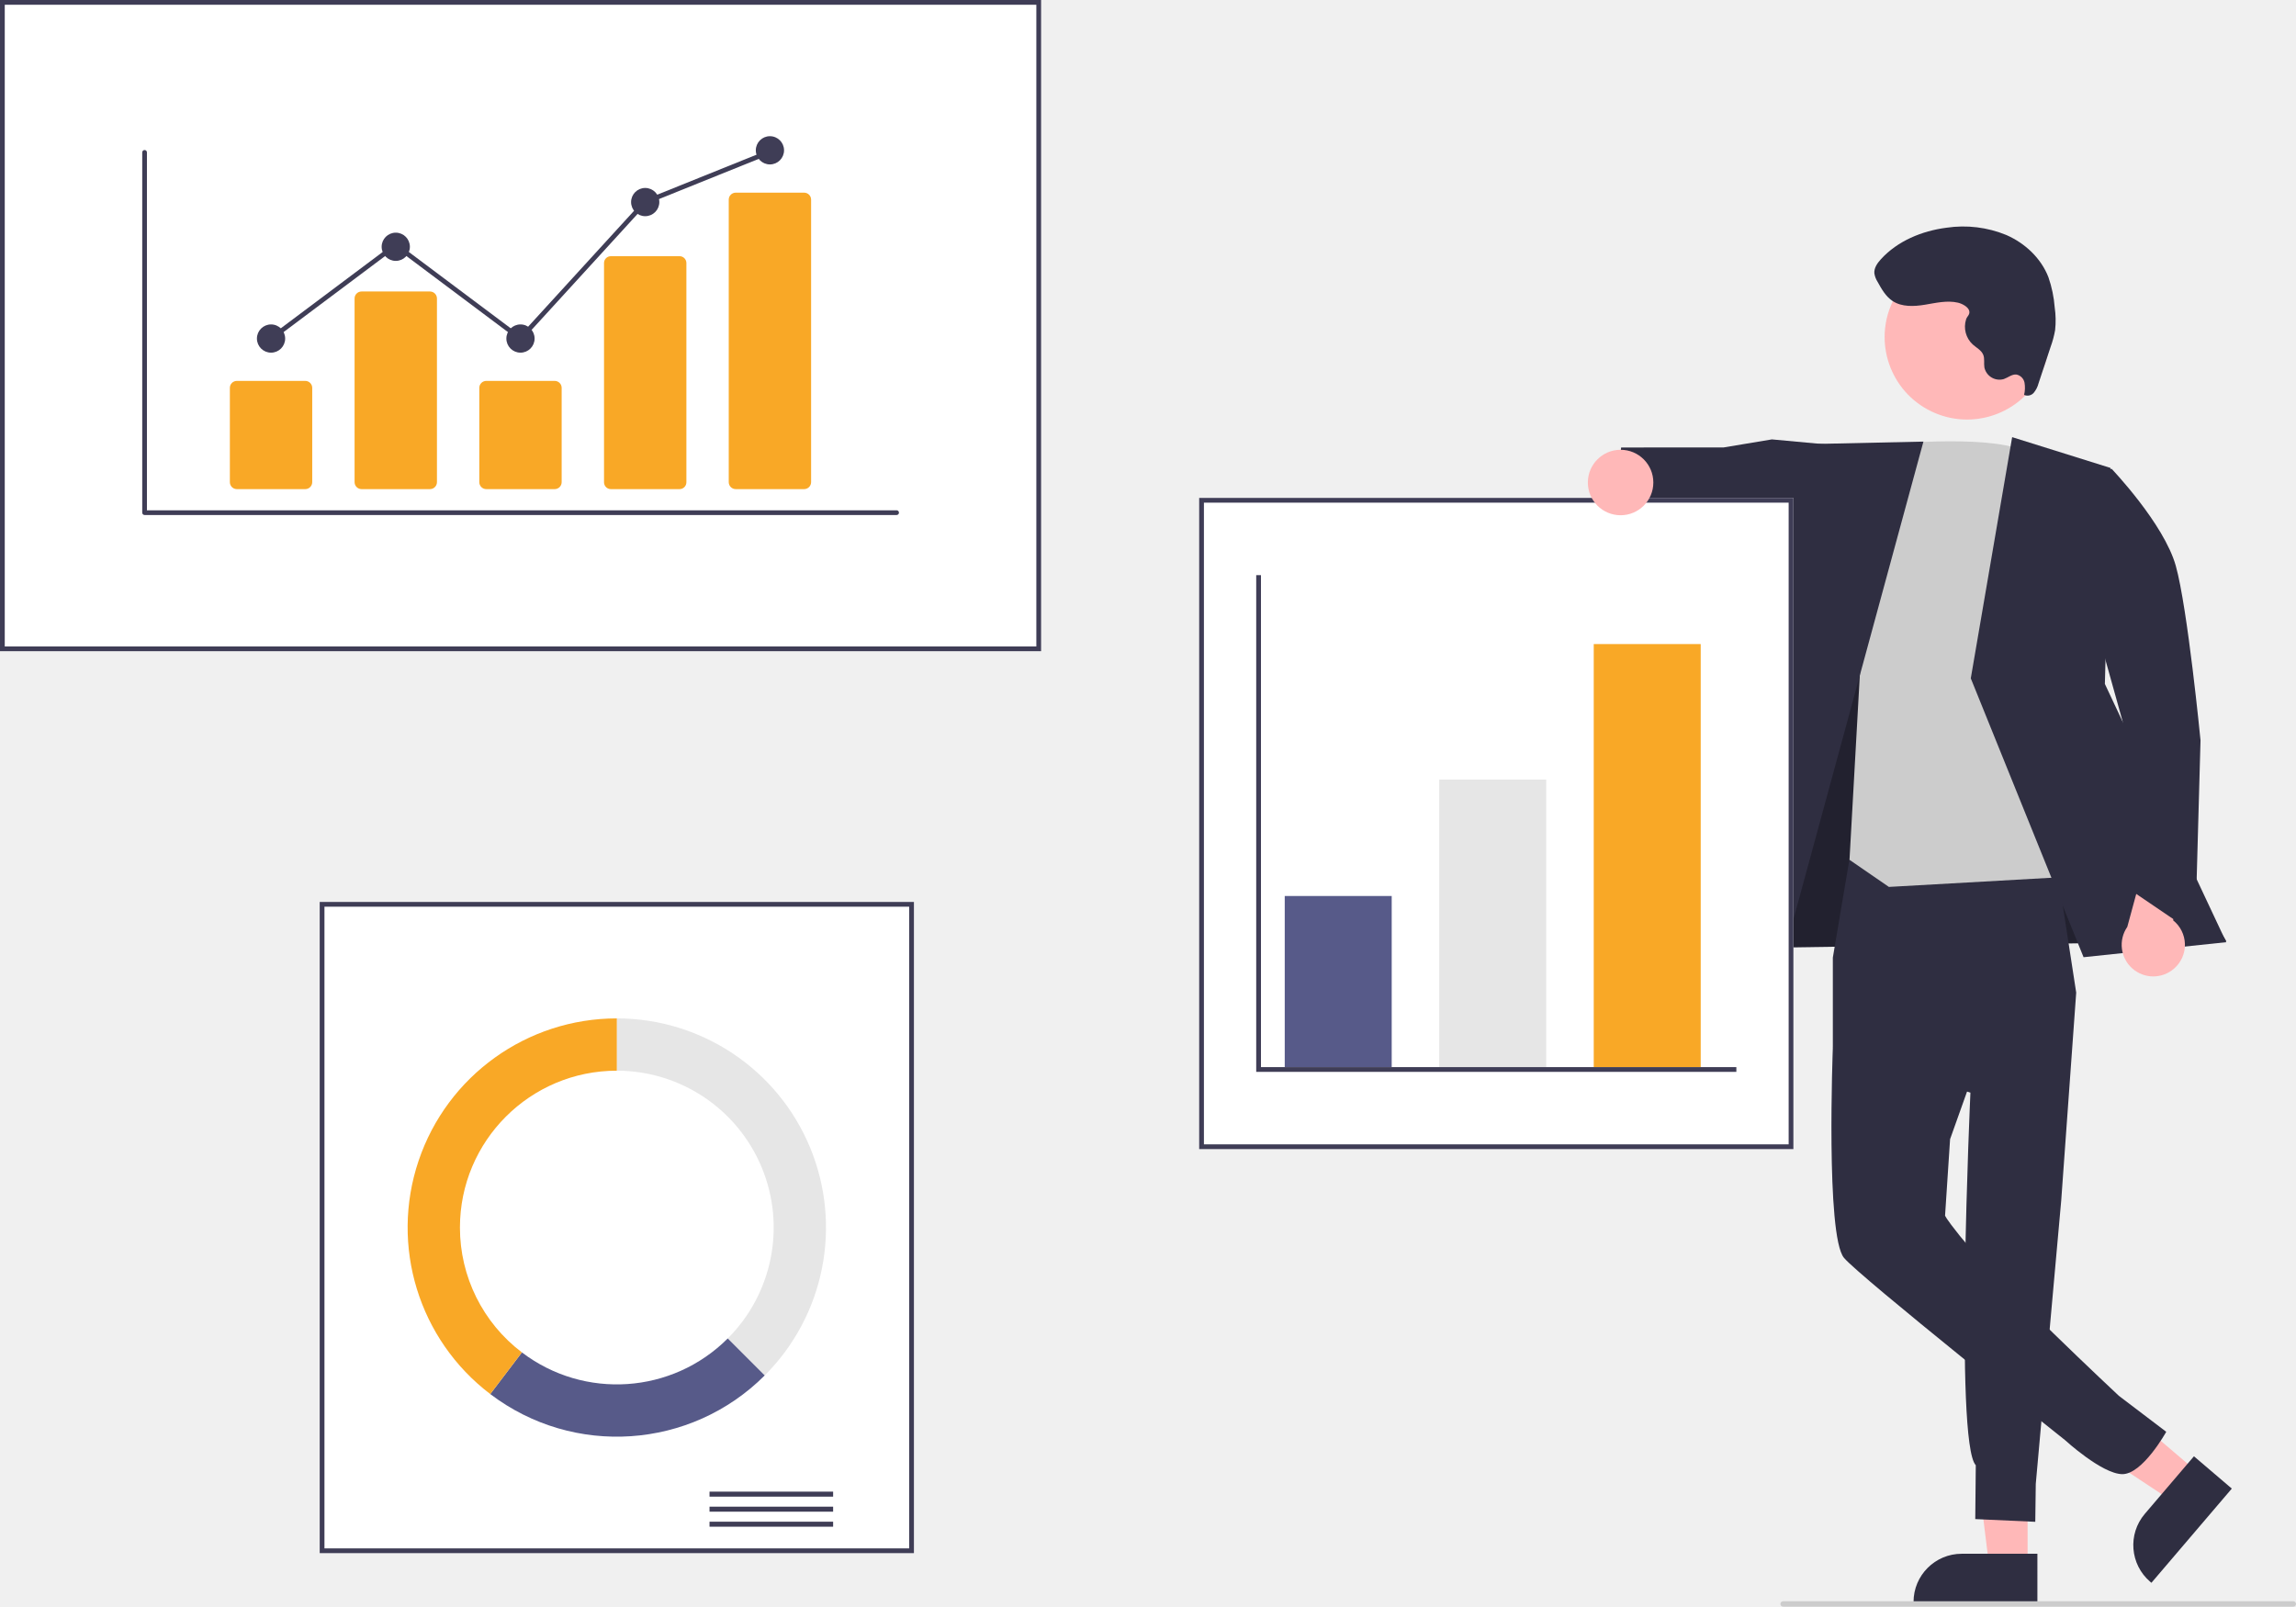
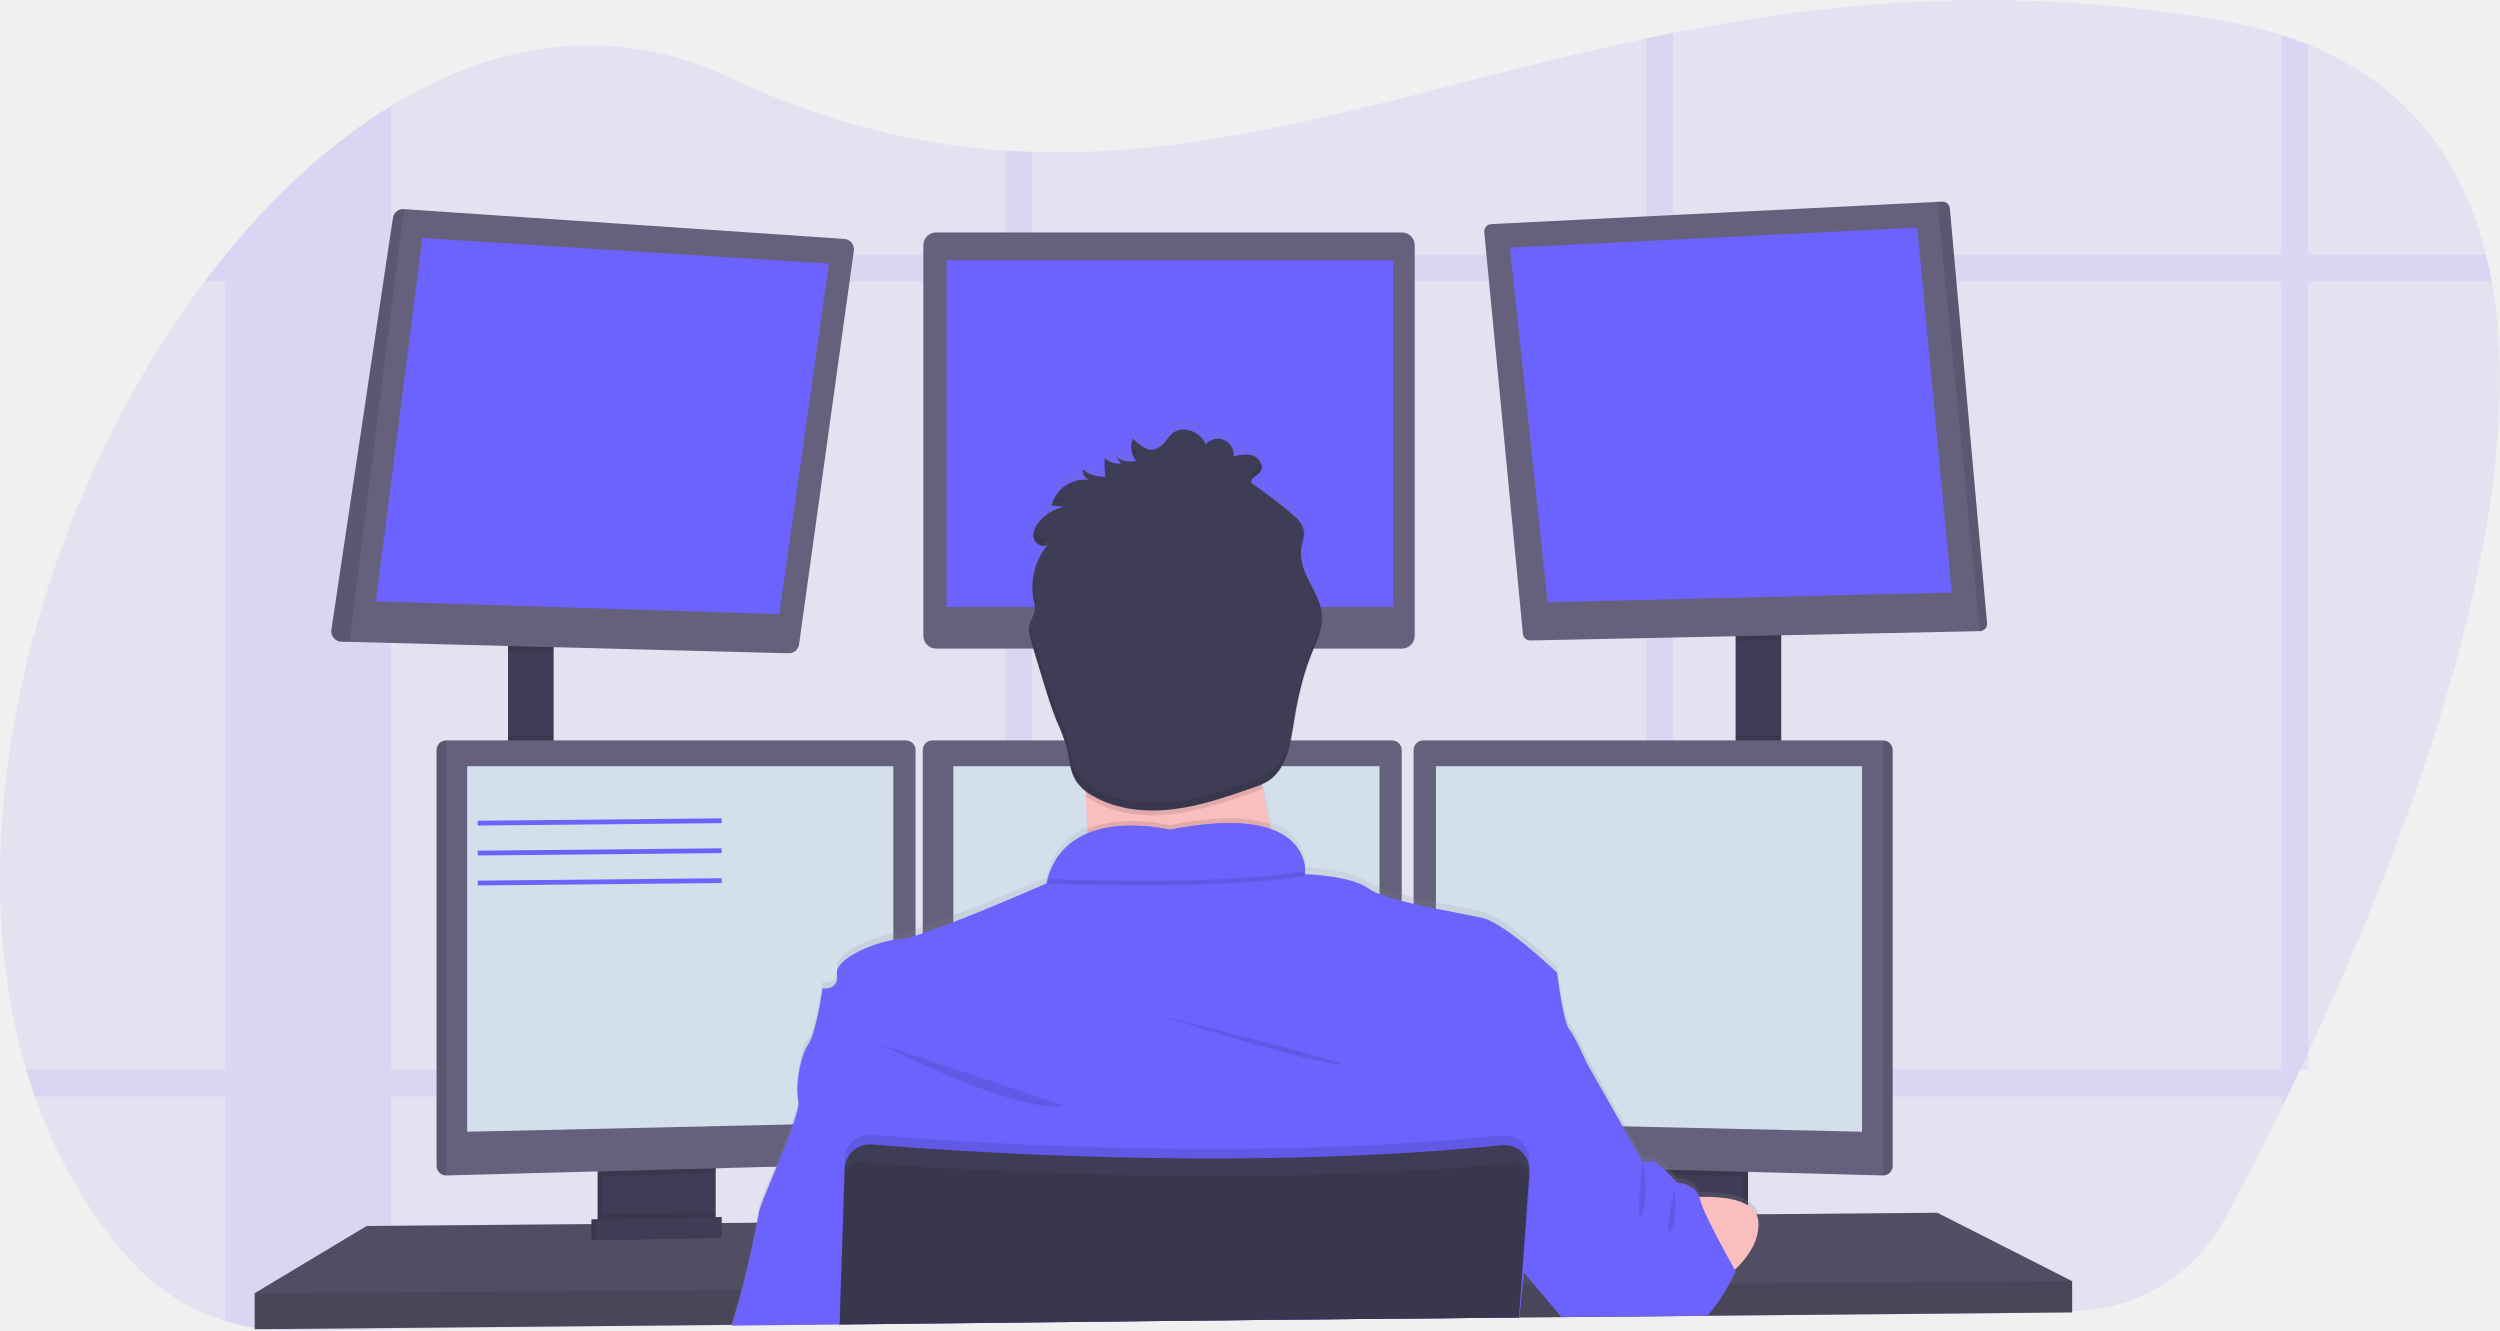
- <svg xmlns="http://www.w3.org/2000/svg" id="b2c7d13c-cf19-4853-8e1a-27f628056126" data-name="Layer 1" width="841.59" height="589" viewBox="0 0 841.59 589">
-   <polygon points="743.208 574.193 729.128 574.192 722.43 519.885 743.21 519.886 743.208 574.193" fill="#ffb8b8" />
-   <path d="M926.003,743.341l-45.399-.002V742.765A17.671,17.671,0,0,1,898.275,725.095h.001l27.728.001Z" transform="translate(-179.2049 -155.5)" fill="#2f2e41" />
-   <polygon points="805.349 539.578 796.21 550.289 750.55 520.133 764.039 504.326 805.349 539.578" fill="#ffb8b8" />
-   <path d="M997.267,701.206l-29.469,34.534-.437-.373a17.671,17.671,0,0,1-1.972-24.912l.001-.001,17.999-21.092Z" transform="translate(-179.2049 -155.5)" fill="#2f2e41" />
-   <polygon points="643.236 307.117 638.853 347.537 816.024 345.01 738.759 219.114 675.673 216.848 643.236 307.117" fill="#2f2e41" />
-   <polygon points="643.236 307.117 638.853 347.537 816.024 345.01 738.759 219.114 675.673 216.848 643.236 307.117" opacity="0.28" />
-   <path d="M857.28,469.556l-6.255,36.984v33.058L901.455,556.06s-5.904,128.404,1.967,136.583l-.193,19.742,22,1,.179-13.894L934.735,595.635l5.493-76.25-8.907-57.811Z" transform="translate(-179.2049 -155.5)" fill="#2f2e41" />
-   <path d="M896.35,501.392l-45.325,38.206s-2.653,68.932,4.084,77.016c5.786,6.943,81.038,66.832,81.038,66.832s13.374,12.268,20.869,12.464,16.213-15.525,16.213-15.525l-17.358-13.188S910.901,625.22,897.549,608.53c-5.389-6.737-5.389-7.41-5.389-7.41l1.841-28.014,18.525-51.991Z" transform="translate(-179.2049 -155.5)" fill="#2f2e41" />
-   <polygon points="669.024 162.885 649.482 161.079 631.756 164.033 594.222 164.045 591.024 191.249 625.277 198.914 633.624 194.823 668.419 208.08 669.024 162.885" fill="#2f2e41" />
-   <path d="M871.569,318.3s41.474-3.886,50.905,3.524,29.641,154.266,29.641,154.266l-80.545,4.546-14.44-9.935,4.099-73.317Z" transform="translate(-179.2049 -155.5)" fill="#ccc" />
-   <polygon points="705.024 161.885 659.275 162.889 616.622 355.62 650.305 363.031 705.024 161.885" fill="#2f2e41" />
-   <polygon points="737.546 160.256 773.583 171.535 771.536 250.722 816.024 345.396 763.725 350.905 722.386 248.675 737.546 160.256" fill="#2f2e41" />
-   <path d="M976.176,510.513a11.513,11.513,0,0,0-.436-17.649l7.25-25.291-14.295-8.154-9.737,35.86a11.576,11.576,0,0,0,17.218,15.234Z" transform="translate(-179.2049 -155.5)" fill="#ffb8b8" />
-   <path d="M931.905,329.234l21.323-1.85s19.143,20.022,23.498,35.524,9.071,64.005,9.071,64.005l-1.967,70.955L958.905,480.943l-1.672-61.031Z" transform="translate(-179.2049 -155.5)" fill="#2f2e41" />
-   <circle cx="900.239" cy="279.072" r="30.227" transform="translate(44.35273 779.6309) rotate(-61.33681)" fill="#ffb8b8" />
-   <path d="M896.869,266.453c-3.966-.916-8.083.099-12.099.757s-8.443.875-11.841-1.366c-2.509-1.655-4.052-4.393-5.501-7.027a8.088,8.088,0,0,1-1.183-3.101c-.171-1.948,1.069-3.725,2.384-5.172,6.112-6.718,15.044-10.396,24.051-11.564a41.554,41.554,0,0,1,21.961,2.682c6.837,2.999,12.715,8.491,15.403,15.456a43.895,43.895,0,0,1,2.301,11.038,32.97,32.97,0,0,1,.155,8.359,35.832,35.832,0,0,1-1.62,6.056l-4.453,13.446a8.859,8.859,0,0,1-1.751,3.466,3.029,3.029,0,0,1-3.547.777,11.04,11.04,0,0,0,.16-4.461,3.764,3.764,0,0,0-2.97-2.995c-1.641-.174-3.043,1.098-4.6,1.646a5.66,5.66,0,0,1-7.035-3.818q-.064-.215-.111-.436c-.246-1.537.167-3.183-.416-4.626-.683-1.691-2.493-2.578-3.853-3.793a8.869,8.869,0,0,1-2.433-9.217c.364-1.119,1.392-1.628,1.187-2.913C900.787,267.963,898.301,266.784,896.869,266.453Z" transform="translate(-179.2049 -155.5)" fill="#2f2e41" />
-   <path d="M560.817,394.225H179.205V155.5H560.817Z" transform="translate(-179.2049 -155.5)" fill="#fff" />
-   <path d="M560.817,394.225H179.205V155.5H560.817ZM180.947,392.483H559.074V157.243H180.947Z" transform="translate(-179.2049 -155.5)" fill="#3f3d56" />
-   <path d="M514.204,724.869H296.389V486.143H514.204Z" transform="translate(-179.2049 -155.5)" fill="#fff" />
-   <path d="M514.204,724.869H296.389V486.143H514.204Zm-216.072-1.743H512.462V487.886H298.132Z" transform="translate(-179.2049 -155.5)" fill="#3f3d56" />
-   <rect x="260.071" y="546.822" width="45.306" height="1.837" fill="#3f3d56" />
-   <rect x="260.071" y="552.332" width="45.306" height="1.837" fill="#3f3d56" />
-   <rect x="260.071" y="557.842" width="45.306" height="1.837" fill="#3f3d56" />
-   <path d="M405.297,528.835v19.168a57.503,57.503,0,0,1,40.661,98.164l13.554,13.554A76.671,76.671,0,0,0,405.297,528.835Z" transform="translate(-179.2049 -155.5)" fill="#e6e6e6" />
-   <path d="M459.511,659.72l-13.554-13.554a57.489,57.489,0,0,1-75.451,5.116l-11.601,15.265A76.669,76.669,0,0,0,459.511,659.72Z" transform="translate(-179.2049 -155.5)" fill="#575a89" />
-   <path d="M347.794,605.506a57.503,57.503,0,0,1,57.503-57.503V528.835a76.67,76.67,0,0,0-46.392,137.713l11.602-15.265A57.403,57.403,0,0,1,347.794,605.506Z" transform="translate(-179.2049 -155.5)" fill="#f9a826" />
-   <path d="M836.57,576.755H618.755V338.029H836.57Z" transform="translate(-179.2049 -155.5)" fill="#fff" />
-   <path d="M836.57,576.755H618.755V338.029H836.57ZM620.498,575.012H834.828V339.771H620.498Z" transform="translate(-179.2049 -155.5)" fill="#3f3d56" />
-   <rect x="470.916" y="328.465" width="39.207" height="62.731" fill="#575a89" />
-   <rect x="527.548" y="285.773" width="39.207" height="105.422" fill="#e6e6e6" />
-   <rect x="584.18" y="236.112" width="39.207" height="155.084" fill="#f9a826" />
-   <polygon points="636.455 392.939 460.461 392.939 460.461 210.845 462.203 210.845 462.203 391.196 636.455 391.196 636.455 392.939" fill="#3f3d56" />
-   <circle cx="594.024" cy="176.885" r="12" fill="#ffb8b8" />
-   <path d="M1019.795,744.5h-187a1,1,0,0,1,0-2h187a1,1,0,0,1,0,2Z" transform="translate(-179.2049 -155.5)" fill="#ccc" />
-   <path d="M507.82,344.299H232.202a.863.863,0,0,1-.863-.863V211.332a.863.863,0,0,1,1.725,0V342.573H507.82a.863.863,0,1,1,0,1.725Z" transform="translate(-179.2049 -155.5)" fill="#3f3d56" />
-   <path d="M291.089,334.81H266.021a2.563,2.563,0,0,1-2.561-2.56V297.693a2.563,2.563,0,0,1,2.561-2.56h25.069a2.563,2.563,0,0,1,2.561,2.56v34.557A2.563,2.563,0,0,1,291.089,334.81Z" transform="translate(-179.2049 -155.5)" fill="#f9a826" />
-   <path d="M336.805,334.81H311.736a2.563,2.563,0,0,1-2.561-2.56V264.916a2.563,2.563,0,0,1,2.561-2.56H336.805a2.563,2.563,0,0,1,2.561,2.56v67.334A2.563,2.563,0,0,1,336.805,334.81Z" transform="translate(-179.2049 -155.5)" fill="#f9a826" />
-   <path d="M382.521,334.81H357.452a2.563,2.563,0,0,1-2.561-2.56V297.693a2.563,2.563,0,0,1,2.561-2.56h25.069a2.563,2.563,0,0,1,2.561,2.56v34.557A2.563,2.563,0,0,1,382.521,334.81Z" transform="translate(-179.2049 -155.5)" fill="#f9a826" />
-   <path d="M428.236,334.81H403.168a2.507,2.507,0,0,1-2.561-2.444V251.861a2.507,2.507,0,0,1,2.561-2.444h25.069a2.507,2.507,0,0,1,2.561,2.444v80.505A2.507,2.507,0,0,1,428.236,334.81Z" transform="translate(-179.2049 -155.5)" fill="#f9a826" />
-   <path d="M473.952,334.81H448.883a2.563,2.563,0,0,1-2.561-2.56V228.688a2.563,2.563,0,0,1,2.561-2.56h25.069a2.563,2.563,0,0,1,2.561,2.56V332.25A2.563,2.563,0,0,1,473.952,334.81Z" transform="translate(-179.2049 -155.5)" fill="#f9a826" />
-   <circle cx="99.35" cy="124.107" r="5.175" fill="#3f3d56" />
-   <circle cx="145.066" cy="90.467" r="5.175" fill="#3f3d56" />
-   <circle cx="190.781" cy="124.107" r="5.175" fill="#3f3d56" />
-   <circle cx="236.497" cy="74.078" r="5.175" fill="#3f3d56" />
-   <circle cx="282.213" cy="55.102" r="5.175" fill="#3f3d56" />
-   <polygon points="190.89 125.266 145.066 90.943 99.867 124.797 98.833 123.416 145.066 88.787 190.672 122.947 235.993 73.352 236.175 73.278 281.89 54.858 282.535 56.459 237.001 74.805 190.89 125.266" fill="#3f3d56" />
+ <svg xmlns="http://www.w3.org/2000/svg" id="59725d3d-bdd8-4af0-9b66-49b8d09410bc" data-name="Layer 1" width="1041.32" height="554.17" viewBox="0 0 1041.32 554.17">
+   <defs>
+     <linearGradient id="dff037aa-d578-4bab-81e7-399360663117" x1="597.75" y1="725.44" x2="597.75" y2="347.69" gradientUnits="userSpaceOnUse">
+       <stop offset="0" stop-color="gray" stop-opacity="0.25" />
+       <stop offset="0.54" stop-color="gray" stop-opacity="0.12" />
+       <stop offset="1" stop-color="gray" stop-opacity="0.1" />
+     </linearGradient>
+   </defs>
+   <path d="M1040.82,611.12q-1.74,3.75-3.47,7.4-2.7,5.67-5.33,11.12c-.78,1.61-1.56,3.19-2.32,4.77-8.6,17.57-16.63,33.11-23.45,45.89A73.21,73.21,0,0,1,942.44,719l-151.65,1.65h-1.6l-13,.14-11.12.12-34.1.37-1.38,0-17.36.19h-.53l-107,1.16-95.51,1-11.11.12-69,.75H429l-44.75.48h-.48l-141.5,1.53-42.33.46a88.07,88.07,0,0,1-26.67-3.82,86.39,86.39,0,0,1-39.09-24.75C116,678.37,102.75,655,93.85,629.64q-1.93-5.49-3.6-11.12C59.44,514.37,97,380,164.6,290.08q4.25-5.64,8.64-11l.07-.08c20.79-25.52,44.1-46.84,68.93-62,44-26.91,92.75-34.49,140.7-11.9,40.57,19.12,78.45,28.11,115.17,30.55,3.71.24,7.42.42,11.11.53,84.23,2.65,163.17-27.7,255.87-47.29,3.69-.78,7.39-1.55,11.12-2.28,66.13-13.16,139.49-20.1,226.73-5.51a189.09,189.09,0,0,1,26.76,6.4q5.77,1.86,11.12,4c41.64,16.94,64.35,48.24,74,87.46q1.37,5.46,2.37,11.11C1134.3,384.41,1084.19,518.23,1040.82,611.12Z" transform="translate(-79.34 -172.91)" fill="#6c63ff" opacity="0.1" />
+   <g opacity="0.1">
+     <path d="M242.24,217V726.62l-42.33.46a88.07,88.07,0,0,1-26.67-3.82V279h.07C194.1,253.45,217.41,232.13,242.24,217Z" transform="translate(-79.34 -172.91)" fill="#6c63ff" />
+     <path d="M1117.24,290.08H164.6q4.25-5.64,8.64-11V279h941.63Q1116.24,284.43,1117.24,290.08Z" transform="translate(-79.34 -172.91)" fill="#6c63ff" />
+     <path d="M1040.82,191.51v427h-3.47q-2.7,5.67-5.33,11.12c-.78,1.61-1.56,3.19-2.32,4.77V187.47Q1035.47,189.33,1040.82,191.51Z" transform="translate(-79.34 -172.91)" fill="#6c63ff" />
+     <path d="M776.21,186.58V720.83l-11.12.12V188.86C768.78,188.08,772.48,187.31,776.21,186.58Z" transform="translate(-79.34 -172.91)" fill="#6c63ff" />
+     <path d="M509.22,236.15V723.73l-11.11.12V235.62C501.82,235.86,505.53,236,509.22,236.15Z" transform="translate(-79.34 -172.91)" fill="#6c63ff" />
+     <path d="M1037.35,618.52q-2.7,5.67-5.33,11.12H93.85q-1.93-5.49-3.6-11.12Z" transform="translate(-79.34 -172.91)" fill="#6c63ff" />
+   </g>
+   <rect x="211.6" y="265.83" width="19" height="57.66" fill="#3f3d56" />
+   <rect x="722.93" y="262.83" width="19" height="61" fill="#3f3d56" />
+   <polygon points="863.1 533.65 863.1 546.65 711.18 548.05 709.56 548.08 651.82 548.61 650.44 548.63 632.89 548.78 632.37 548.78 525.39 549.77 349.78 551.4 349.63 551.4 304.98 551.82 304.5 551.83 106.1 553.65 106.1 538.65 152.75 510.65 246.35 509.87 248.35 509.86 249.01 509.85 251.01 509.82 295.95 509.45 297.96 509.44 298.6 509.43 300.6 509.42 315.01 509.3 315.39 509.29 350.94 508.99 351.23 508.99 628.63 506.65 635.42 506.6 636.1 506.6 641.28 506.55 678.93 506.24 680.93 506.21 682.78 506.19 683.74 506.19 695.45 506.1 697.77 506.07 700.88 506.05 710.63 505.96 726.1 505.83 728.1 505.81 731.58 505.79 732.23 505.79 806.94 505.15 863.1 533.65" fill="#65617d" />
+   <polygon points="863.1 533.65 863.1 546.65 711.18 548.05 709.56 548.08 651.82 548.61 650.44 548.63 632.89 548.78 632.37 548.78 525.39 549.77 349.78 551.4 349.63 551.4 304.98 551.82 304.5 551.83 106.1 553.65 106.1 538.65 152.75 510.65 246.35 509.87 248.35 509.86 249.01 509.85 251.01 509.82 295.95 509.45 297.96 509.44 298.6 509.43 300.6 509.42 315.01 509.3 315.39 509.29 350.94 508.99 351.23 508.99 628.63 506.65 635.42 506.6 636.1 506.6 641.28 506.55 678.93 506.24 680.93 506.21 682.78 506.19 683.74 506.19 695.45 506.1 697.77 506.07 700.88 506.05 710.63 505.96 726.1 505.83 728.1 505.81 731.58 505.79 732.23 505.79 806.94 505.15 863.1 533.65" opacity="0.2" />
+   <path d="M375.44,656.57v24.49a6.13,6.13,0,0,1-3.5,5.54,6,6,0,0,1-2.5.6l-34.9.74a6,6,0,0,1-2.7-.57,6.12,6.12,0,0,1-3.57-5.57V656.57Z" transform="translate(-79.34 -172.91)" fill="#3f3d56" />
+   <path d="M375.44,656.57v24.49a6.13,6.13,0,0,1-3.5,5.54,6,6,0,0,1-2.5.6l-34.9.74a6,6,0,0,1-2.7-.57,6.12,6.12,0,0,1-3.57-5.57V656.57Z" transform="translate(-79.34 -172.91)" opacity="0.1" />
+   <path d="M377.44,656.57v24.49a6.13,6.13,0,0,1-3.5,5.54,6,6,0,0,1-2.5.6l-34.9.74a6,6,0,0,1-2.7-.57,6.12,6.12,0,0,1-3.57-5.57V656.57Z" transform="translate(-79.34 -172.91)" fill="#3f3d56" />
+   <rect x="680.93" y="483.66" width="47.17" height="31.5" fill="#3f3d56" />
+   <rect x="680.93" y="483.66" width="47.17" height="31.5" opacity="0.1" />
+   <rect x="678.93" y="483.66" width="47.17" height="31.5" fill="#3f3d56" />
+   <polygon points="230.6 265.82 230.6 271.55 211.6 271.06 211.6 265.82 230.6 265.82" opacity="0.1" />
+   <path d="M435,277.31l-22.83,164a4.3,4.3,0,0,1-4.37,3.71L225,440.28l-3.47-.09a4.3,4.3,0,0,1-4.16-4.87L243,263.64a4.3,4.3,0,0,1,4.54-3.63L431,272.43A4.29,4.29,0,0,1,435,277.31Z" transform="translate(-79.34 -172.91)" fill="#65617d" />
+   <polygon points="175.93 99.16 156.6 250.49 324.6 255.82 345.26 109.82 175.93 99.16" fill="#6c63ff" />
+   <rect x="384.6" y="96.82" width="204.67" height="173.33" rx="5.33" ry="5.33" fill="#65617d" />
+   <rect x="394.26" y="108.49" width="186" height="144.33" fill="#6c63ff" />
+   <polygon points="741.93 262.82 741.93 266.61 722.93 267 722.93 262.82 741.93 262.82" opacity="0.1" />
+   <path d="M907,432.53a3.08,3.08,0,0,1-3,3.28L716.8,439.68a3.08,3.08,0,0,1-3.13-2.79L697.58,269.61a3.08,3.08,0,0,1,2.92-3.37L886.28,257l2-.1a3.07,3.07,0,0,1,3.22,2.8Z" transform="translate(-79.34 -172.91)" fill="#65617d" />
+   <polygon points="628.93 103.16 798.6 94.82 812.93 246.82 644.6 250.82 628.93 103.16" fill="#6c63ff" />
+   <path d="M907,432.53a3.08,3.08,0,0,1-3,3.28L886.28,257l2-.1a3.07,3.07,0,0,1,3.22,2.8Z" transform="translate(-79.34 -172.91)" opacity="0.1" />
+   <path d="M247.57,260,225,440.28l-3.47-.09a4.3,4.3,0,0,1-4.16-4.87L243,263.64A4.3,4.3,0,0,1,247.57,260Z" transform="translate(-79.34 -172.91)" opacity="0.1" />
+   <rect x="211.6" y="306.41" width="19" height="17.08" opacity="0.1" />
+   <polygon points="298.1 483.65 298.1 488.62 250.93 489.88 250.93 483.65 298.1 483.65" opacity="0.1" />
+   <path d="M460.69,485.27v168.2a4,4,0,0,1-3.85,3.95l-191.65,5.1h-.05a4,4,0,0,1-3.95-3.95V485.27a4,4,0,0,1,3.95-3.95h191.6A4,4,0,0,1,460.69,485.27Z" transform="translate(-79.34 -172.91)" fill="#65617d" />
+   <path d="M265.19,481.32v181.2h-.05a4,4,0,0,1-3.95-3.95V485.27a4,4,0,0,1,3.95-3.95Z" transform="translate(-79.34 -172.91)" opacity="0.1" />
+   <polygon points="194.6 319.15 372.1 319.15 372.1 467.4 194.6 471.4 194.6 319.15" fill="#d4dfec" />
+   <rect x="722.93" y="306.41" width="19" height="17.42" opacity="0.1" />
+   <polygon points="726.1 483.65 726.1 490.06 678.93 488.8 678.93 483.65 726.1 483.65" opacity="0.1" />
+   <path d="M867.69,485.27v173.3a4,4,0,0,1-4,3.95h0L672,657.42a4,4,0,0,1-3.85-3.95V485.27a4,4,0,0,1,3.95-3.95h191.6A4,4,0,0,1,867.69,485.27Z" transform="translate(-79.34 -172.91)" fill="#65617d" />
+   <path d="M867.69,485.27v173.3a4,4,0,0,1-4,3.95h0V481.32h0A4,4,0,0,1,867.69,485.27Z" transform="translate(-79.34 -172.91)" opacity="0.1" />
+   <polygon points="775.6 319.15 598.1 319.15 598.1 467.4 775.6 471.4 775.6 319.15" fill="#d4dfec" />
+   <path d="M663.19,485.27v168.2a4,4,0,0,1-3.85,3.95l-191.65,5.1h0a4,4,0,0,1-4-3.95V485.27a4,4,0,0,1,3.95-3.95h191.6A4,4,0,0,1,663.19,485.27Z" transform="translate(-79.34 -172.91)" fill="#65617d" />
+   <polygon points="397.1 319.15 574.6 319.15 574.6 467.4 397.1 471.4 397.1 319.15" fill="#d4dfec" />
+   <polygon points="863.1 533.65 863.1 546.65 711.18 548.05 709.56 548.08 651.82 548.61 650.44 548.63 632.89 548.78 632.37 548.78 525.39 549.77 349.78 551.4 349.63 551.4 304.98 551.82 304.5 551.83 106.1 553.65 106.1 538.65 308.61 537.32 309.09 537.32 350.08 537.04 350.27 537.04 633.35 535.17 633.64 535.17 633.81 535.16 634.28 535.16 639.07 535.13 640.53 535.13 715.02 534.63 719.42 534.61 720.4 534.6 863.1 533.65" opacity="0.1" />
+   <circle cx="487.26" cy="272.16" r="51.33" fill="#fbbebe" />
+   <path d="M383.74,725.09c0-.11.06-.23.1-.35,1-3.59,2.78-9.66,4.11-14.51.17-.6.33-1.19.48-1.75,1.47-5.47,4.33-18.28,5.92-26.27.56-2.81,1-5,1.09-6.1.2-1.69,3.21-8.92,6.62-17.23,2.39-5.84,5-12.22,6.91-17.6a61.38,61.38,0,0,0,2.93-9.85,5.1,5.1,0,0,0,0-2.13,14.69,14.69,0,0,1-.48-3.5v0c-.23-6.2,1.62-16,4.48-20.11,3.5-5,6-23.66,6-23.66s5.18.75,6-3.53a6.15,6.15,0,0,0,.1-1.4,7.41,7.41,0,0,0-.09-1.11c-.89-6.24,14.72-12.88,23.5-14.31a19.67,19.67,0,0,1,3-.28,27.24,27.24,0,0,0,6.25-1.44q1.4-.43,3-1c3.68-1.24,8.08-2.88,12.75-4.68,17.56-6.81,38.82-16,38.82-16,.15-.71.32-1.39.51-2.06a27.71,27.71,0,0,1,16.35-18.93h0c0-.66,0-1.33,0-2,0-3.45-.15-7-.3-10.54,0-.69-.06-1.38-.1-2.07,0-.2,0-.41,0-.61s0-.35,0-.52c0-.7-.07-1.4-.11-2.09l-.18-.14a16.41,16.41,0,0,1-3.9-4.2,15.27,15.27,0,0,1-1.42-3c-1.25-3.39-1.54-7.17-2.38-10.75l-.18-.74a84,84,0,0,0-4-10.58c-2.21-5.42-3.91-11-5.6-16.65q-1.54-5.13-3.11-10.28l-1.58-5.24c-.3-1-.6-2-.83-3v0a13.27,13.27,0,0,1-.26-1.4,0,0,0,0,1,0,0,10,10,0,0,1,.24-4.61,32.09,32.09,0,0,1,1.32-3,7.87,7.87,0,0,0,.5-1.38v0a3,3,0,0,0,.08-.32,5.65,5.65,0,0,0,.11-1.08,18.46,18.46,0,0,0-.52-3.89.07.07,0,0,1,0-.05,2.56,2.56,0,0,0-.05-.27,25.48,25.48,0,0,1-.36-3,28.45,28.45,0,0,1,3.47-15.57l.19-.36a25.22,25.22,0,0,1,1.84-2.78h0c.31-.42.63-.82,1-1.22-1.4,1.34-3.7.75-5-.69a3.61,3.61,0,0,1-.55-.75,3.81,3.81,0,0,1-.23-.45c-.05-.12-.09-.25-.13-.38-.7-2.45.52-5.06,2.12-7.05a18.49,18.49,0,0,1,5.74-4.7h0a3.84,3.84,0,0,1,.4-.21,17.12,17.12,0,0,1,2.64-1.06h0a15.06,15.06,0,0,1,1.63-.44l-3.71-.34-1.5-.14a14.49,14.49,0,0,1,13-10.91h1.08a11.73,11.73,0,0,1,1.57.13,4.44,4.44,0,0,1-2.65-4.33,14.41,14.41,0,0,0,9.19,3.06h.38a30,30,0,0,1-.34-3.27h0a0,0,0,0,1,0,0,0,0,0,0,1,0,0,33.19,33.19,0,0,1,0-4.46,8.44,8.44,0,0,0,6.78,2.26l-2.08-2.9a9.49,9.49,0,0,0,6.56,2.05l.48-.05a7,7,0,0,0,1.19-.23l.09,0c-.19-.24-.36-.49-.53-.75l-.06-.12a9.67,9.67,0,0,1-1-2.09,6.59,6.59,0,0,1-.24-.87h0a8.75,8.75,0,0,1,.45-5.45c3.23,2.7,6.77,6.39,11,3.6s4.37-7.91,11-7.39a10.2,10.2,0,0,1,8.41,6.12,6.75,6.75,0,0,1,7.67-1.75,6.85,6.85,0,0,1,3.88,6.89c2.75-.69,5.71-1.37,8.35-.33s4.34,4.41,2.84,6.66a1.43,1.43,0,0,1-.14.2c-1.23,1.59-3.95,2.46-3.66,4.46l.42.3,1.3.94a.05.05,0,0,1,0,0q7.65,5.52,14.9,11.6c2.48,2.08,5.12,4.58,5.29,7.83a8.64,8.64,0,0,1-.24,2.37h0c-.16.78-.38,1.56-.55,2.34a19.51,19.51,0,0,0-.34,6.05h0c.07.59.16,1.17.27,1.76,1.53,7.73,7.71,14.11,8.32,22l0,.56a17.78,17.78,0,0,1-.07,2.53c-.46,4.8-2.68,9.41-4.48,14-.11.28-.22.56-.32.84-3.47,9-5.47,18.59-7,28.16a100.26,100.26,0,0,1-2,10.09A26.73,26.73,0,0,1,611,492.07a16.22,16.22,0,0,1-3.36,3,18.67,18.67,0,0,1-2.65,1.41s0,0,0,.06c.11.61.2,1.22.31,1.83.06.32.11.64.17,1h0a.14.14,0,0,0,0,.06c.84,4.73,1.8,9.36,2.81,13.76l.51,2.19c12.6,4.55,14.09,13.87,14.18,17.44a9.64,9.64,0,0,1,0,1.43s19,.5,26.5,6a20.34,20.34,0,0,0,4.51,2.3,83,83,0,0,0,9.25,2.89c1.61.42,3.29.83,5,1.23,3,.69,6.18,1.36,9.25,2,8.19,1.65,15.9,3,19.81,4,9.33,2.36,30.67,22.82,30.67,22.82s2.5,20.64,5,23.65,7,13.59,7,13.59l16.54,29.41,7,12.37h4.5c.62,0,1.84.88,3.21,2.1,1.19,1.06,2.51,2.38,3.67,3.58l1.92,2.05,1.2,1.33s7.27.18,9.24,5.93c5.92-.17,13.19.22,18.28,2.5a14.14,14.14,0,0,1,2,1.08,8.68,8.68,0,0,1,4.13,5.66,8.34,8.34,0,0,1,.18,1.44c0,.57,0,1.14,0,1.7-.36,7.57-5.29,13.87-9.82,18.11l.32.57s-.15.36-.44,1c-.08.19-.18.4-.29.64h0c-.59,1.26-1.53,3.15-2.76,5.36a63.31,63.31,0,0,1-9.57,13.17l-.29.3-57.74.53-.17-.2L719.87,708l-5.57-6.64-.17-.21-.16,1.59-.54,5.3-1.3,12.81-.07.64,0,.17-.15,1.48.11-1.48h-.29l-107,1L429.11,724.6l0,.84h-.14l0-.84-44.75.48Z" transform="translate(-79.34 -172.91)" fill="url(#dff037aa-d578-4bab-81e7-399360663117)" />
+   <path d="M617.94,550.07s-99.5,12-90,0c3.44-4.34,4.39-17.2,4.2-31.85-.06-4.45-.22-9.06-.45-13.65-1.1-22-3.75-43.5-3.75-43.5s87-41,77-8.5c-4,13.13-2.69,31.57.35,48.88.89,5.05,1.92,10,3,14.7A344.67,344.67,0,0,0,617.94,550.07Z" transform="translate(-79.34 -172.91)" fill="#fbbebe" />
+   <path d="M617.94,550.07s-99.5,12-90,0c3.44-4.34,4.39-17.2,4.2-31.85,15.17-6.48,34.47-1.65,34.47-1.65,20.32-4.05,33.35-3.26,41.68-.42A344.67,344.67,0,0,0,617.94,550.07Z" transform="translate(-79.34 -172.91)" opacity="0.1" />
+   <path d="M429.08,725.44l0-.84,175.62-1.91,107-1H712l-.11,1.48.15-1.48h.19l0-.17,1.37-13.45.52-5.09.16-1.59.14-1.33,6.18-20.61,6.18-20.58,5.2-17.33,7.94-26.48s-4.5-10.5-7-13.5-5-23.5-5-23.5-21.34-20.33-30.67-22.67c-3.91-1-11.63-2.33-19.83-4-3.07-.62-6.22-1.28-9.25-2-1.71-.39-3.39-.8-5-1.21a87.91,87.91,0,0,1-9.25-2.86,20.7,20.7,0,0,1-4.5-2.29c-7.35-5.39-25.77-6-26.48-6h0a.42.42,0,0,1,0-.07v-.09a10.26,10.26,0,0,0,0-1.26c0-.4,0-.87-.09-1.4,0-.16,0-.33-.07-.5-.05-.36-.11-.74-.2-1.14a5,5,0,0,0-.12-.53,17.21,17.21,0,0,0-1.25-3.49c-.07-.16-.16-.33-.24-.49a18.25,18.25,0,0,0-1.7-2.63c-.13-.17-.27-.35-.42-.52a19.58,19.58,0,0,0-2.72-2.64c-.27-.21-.55-.43-.84-.63a4.67,4.67,0,0,0-.51-.36l-.89-.58-.83-.48c-.73-.4-1.5-.79-2.34-1.16-.26-.12-.54-.23-.82-.34s-.72-.28-1.09-.42l-.06,0L608,518c-.57-.19-1.15-.36-1.76-.53l-.93-.24-1-.23-1-.21c-1-.2-2.07-.38-3.19-.52l-1.14-.14-1.17-.12-1.21-.1-1.72-.1-2-.07a124.68,124.68,0,0,0-26.24,2.79,72.27,72.27,0,0,0-18.26-1.68l-.87,0-1,.06-.64,0-1.29.12c-.43,0-.87.09-1.3.15s-.88.11-1.31.18l-.66.11c-.65.11-1.31.23-2,.37q-.33.06-.66.15c-.87.19-1.74.42-2.6.68-.43.12-.86.26-1.29.41-.22.06-.43.14-.64.22l-.64.23-.63.25-.75.3c-.38.16-.75.33-1.12.51-.21.09-.42.19-.62.3s-.41.2-.6.31a27.75,27.75,0,0,0-6.21,4.38l-.51.49-.5.51c-.17.17-.33.35-.49.53a23.82,23.82,0,0,0-1.82,2.25c-.16.21-.31.42-.46.64a26.69,26.69,0,0,0-1.72,2.92c-.13.24-.25.49-.37.73a32.7,32.7,0,0,0-2,5.25q-.28,1-.51,2S494,550.24,476.44,557c-4.67,1.8-9.07,3.43-12.75,4.66-1.07.36-2.07.69-3,1a26.7,26.7,0,0,1-6.25,1.44,19.67,19.67,0,0,0-3,.28c-8.07,1.31-21.9,7-23.41,12.71a3.69,3.69,0,0,0-.1,1.4s0,.07,0,.11c1,7-6,6-6,6s-2.5,18.5-6,23.5c-2.53,3.6-4.26,11.63-4.48,17.69v0a19.61,19.61,0,0,0,.44,5.63c0,.05,0,.1,0,.14.4,1.34-.56,5-2.19,9.69-1.77,5.15-4.35,11.55-6.83,17.59-3.74,9.12-7.26,17.4-7.48,19.22-.09.81-.35,2.26-.71,4.13-1.46,7.62-4.7,22.13-6.3,28-1.19,4.38-2.92,10.38-4.11,14.5,0,.12-.07.24-.1.35L429,724.6l0,.84h.14Z" transform="translate(-79.34 -172.91)" fill="#6c63ff" />
+   <path d="M445.44,607.57s57,29.5,77.5,26Z" transform="translate(-79.34 -172.91)" opacity="0.1" />
+   <path d="M561.44,595.57s55.5,18,74,20.5S561.44,595.57,561.44,595.57Z" transform="translate(-79.34 -172.91)" opacity="0.1" />
+   <path d="M623,537.65c-29,5.34-83.6,4.19-107.2,3.38,8.65-31,50.83-20.46,50.83-20.46C618.84,510.15,622.84,531.77,623,537.65Z" transform="translate(-79.34 -172.91)" opacity="0.1" />
+   <path d="M623,535.65c-29,5.34-83.6,4.19-107.2,3.38,8.65-31,50.83-20.46,50.83-20.46C618.84,508.15,622.84,529.77,623,535.65Z" transform="translate(-79.34 -172.91)" fill="#6c63ff" />
+   <path d="M776.94,672.32s34.16-5.25,34.83,9.75-17.42,25.48-17.42,25.48Z" transform="translate(-79.34 -172.91)" fill="#fbbebe" />
+   <path d="M605.29,501.45a47,47,0,0,1-4.5,1.74c-10.78,3.72-21.65,7.47-33,8.83s-23.26.16-33.16-5.5a28.77,28.77,0,0,1-3-1.95c-1.1-22-3.75-43.5-3.75-43.5s87-41,77-8.5C600.9,465.7,602.25,484.14,605.29,501.45Z" transform="translate(-79.34 -172.91)" opacity="0.1" />
+   <path d="M552.52,364.84a9.47,9.47,0,0,1-8.32-1.75l2.08,2.89a8.47,8.47,0,0,1-6.78-2.25,34.08,34.08,0,0,0,.32,7.75,14.52,14.52,0,0,1-9.56-3,4.42,4.42,0,0,0,2.64,4.31,14.34,14.34,0,0,0-15.6,10.71l5.22.48a18.47,18.47,0,0,0-10.44,6.37c-1.6,2-2.82,4.56-2.12,7s4.08,4,5.92,2.26a27.94,27.94,0,0,0-6.1,22.79,14.47,14.47,0,0,1,.46,5.26c-.33,1.65-1.37,3.08-1.89,4.69-1,2.92-.05,6.09.84,9l4.69,15.42c1.7,5.57,3.39,11.15,5.61,16.54a82.08,82.08,0,0,1,4,10.51c1.26,4.84,1.31,10.14,4,14.37a19.93,19.93,0,0,0,7.18,6.33c9.89,5.66,21.84,6.86,33.16,5.5s22.18-5.11,32.95-8.83a31,31,0,0,0,6.84-3c7.45-4.88,9.11-14.86,10.5-23.65,1.55-9.8,3.62-19.58,7.29-28.8,2.18-5.49,5-11.06,4.52-16.94-.61-7.81-6.79-14.14-8.32-21.82a19,19,0,0,1,.07-7.77,17.66,17.66,0,0,0,.79-4.7c-.17-3.22-2.81-5.7-5.29-7.77Q609.11,380,600.52,374c-.29-2,2.43-2.86,3.66-4.44,1.74-2.23-.06-5.77-2.7-6.81s-5.6-.36-8.35.33a6.59,6.59,0,0,0-11.55-5.11,10.2,10.2,0,0,0-8.42-6.08c-6.63-.52-6.76,4.55-11,7.34s-7.74-.89-11-3.57A9.28,9.28,0,0,0,552.52,364.84Z" transform="translate(-79.34 -172.91)" fill="#3f3d56" />
+   <path d="M802.27,702.32s-.89,2.12-2.53,5.19a69,69,0,0,1-9,13.17l-.27.29-1.62,0-57.74.53-1.38,0-.17-.2-11.2-13.29L714.14,703l-.17-.21-.36-.42-.2-.24-.26-.31-8.21-9.74,3-12.5,5.11-21.06.13-.51,1-4,.71-3,2.38-9.78,8.16-33.65,14.5,7.5,15.29,27,8.21,14.5h4.5c.85,0,2.8,1.64,4.76,3.53.7.67,1.4,1.38,2,2,1.78,1.84,3.19,3.42,3.19,3.42s7.29.16,9.25,5.9a7,7,0,0,1,.25.85,40.3,40.3,0,0,0,2.53,6.56c1.29,2.81,2.91,6,4.55,9.19,3.05,5.85,6.15,11.42,7.29,13.44l.14.25Z" transform="translate(-79.34 -172.91)" fill="#6c63ff" />
+   <path d="M716.37,657.17l-.1,1.43v.1l-.17,2.3-1.33,18.51-1.61,22.3-.46,6.28-1,13.44v.17l-107,1L429.11,724.6l0,.84h-.14l0-.84v-.28l.45-14.36.86-28.06.74-23.79.07-2.37a10.53,10.53,0,0,1,11.42-10.17c4.72.4,10.85.89,18.18,1.41l3,.22c42.33,2.94,120.56,6.74,199.5,2,1.66-.09,3.33-.19,5-.31,12.24-.77,24.47-1.76,36.58-3a10.53,10.53,0,0,1,11.6,11.23Z" transform="translate(-79.34 -172.91)" opacity="0.1" />
+   <path d="M429.08,725.44l0-.84,175.62-1.91,107-1H712v-.17l1-13.44.43-6,1.64-22.61,1.29-17.9,0-.44a10.62,10.62,0,0,0-.11-2.47.3.3,0,0,0,0-.1,10.39,10.39,0,0,0-2-4.64,10.54,10.54,0,0,0-9.42-4c-12.11,1.24-24.34,2.23-36.58,3-1.67.12-3.34.22-5,.31-78.94,4.69-157.17.89-199.5-2l-3-.22c-7.33-.52-13.46-1-18.18-1.41a10.54,10.54,0,0,0-11.24,8.53,11,11,0,0,0-.18,1.64l-.68,22.16L429.54,710l-.44,14.36v.28l0,.84Z" transform="translate(-79.34 -172.91)" fill="#3f3d56" />
+   <path d="M716.67,664.18l-1.23,15.33-1.83,22.85-.46,5.72-1,12.81-.06.64v.17h0l-.15,1.48.11-1.48h-.29l-107,1L429.11,724.6v-.28l.49-14.36,1-28.06.64-18.65A6.36,6.36,0,0,1,434.3,658a6.25,6.25,0,0,1,3.78-.9c2.1.17,4.68.37,7.69.59,4.89.36,10.92.78,17.94,1.22,13,.82,29.31,1.7,48,2.42,52,2,122.2,2.67,188.88-3.17,3-.26,6.1-.55,9.13-.84a6.26,6.26,0,0,1,3.48.66,5.16,5.16,0,0,1,.86.54,6.14,6.14,0,0,1,2,2.46,3.56,3.56,0,0,1,.25.61A6.28,6.28,0,0,1,716.67,664.18Z" transform="translate(-79.34 -172.91)" opacity="0.1" />
+   <path d="M377.44,677.87v3.19a6.13,6.13,0,0,1-3.5,5.54l-40.1.77a6.12,6.12,0,0,1-3.57-5.57v-3Z" transform="translate(-79.34 -172.91)" opacity="0.1" />
+   <polygon points="298.6 515.57 246.35 516.57 246.35 507.9 298.6 506.9 298.6 515.57" fill="#3f3d56" />
+   <polygon points="298.6 515.57 246.35 516.57 246.35 507.9 298.6 506.9 298.6 515.57" opacity="0.1" />
+   <polygon points="300.6 515.57 248.35 516.57 248.35 507.9 300.6 506.9 300.6 515.57" fill="#3f3d56" />
+   <g opacity="0.1">
+     <path d="M552.93,361.56a9.75,9.75,0,0,1-1.89-4.34,9.49,9.49,0,0,0,.42,4.6A9,9,0,0,0,552.93,361.56Z" transform="translate(-79.34 -172.91)" />
+     <path d="M540.23,368.2a35.12,35.12,0,0,1-.37-3.7c0,1.23,0,2.47,0,3.71Z" transform="translate(-79.34 -172.91)" />
+     <path d="M621.73,401.57a18.34,18.34,0,0,1,.36-2.65,18,18,0,0,0,.8-4.69,6.16,6.16,0,0,0-.16-1.06c-.17.92-.44,1.84-.64,2.75A19.14,19.14,0,0,0,621.73,401.57Z" transform="translate(-79.34 -172.91)" />
+     <path d="M600.93,370.67l1.09.79a19.71,19.71,0,0,0,2.57-2.22,3.67,3.67,0,0,0,.38-3.64,3,3,0,0,1-.38.64C603.36,367.82,600.64,368.69,600.93,370.67Z" transform="translate(-79.34 -172.91)" />
+     <path d="M518.76,380.29a12.32,12.32,0,0,0-.87,2.28,18.16,18.16,0,0,1,5-1.89Z" transform="translate(-79.34 -172.91)" />
+     <path d="M532.55,369.41a14.83,14.83,0,0,1-1.88-1.23,4.25,4.25,0,0,0,.09,1.18A11.86,11.86,0,0,1,532.55,369.41Z" transform="translate(-79.34 -172.91)" />
+     <path d="M630.32,428.33c-.41,4.85-2.67,9.52-4.5,14.12-3.67,9.22-5.74,19-7.29,28.81-1.39,8.79-3,18.77-10.5,23.64a30,30,0,0,1-6.83,3c-10.78,3.73-21.65,7.47-33,8.83s-23.26.17-33.16-5.49a20,20,0,0,1-7.18-6.33c-2.67-4.23-2.72-9.53-4-14.37a82.21,82.21,0,0,0-4-10.52c-2.21-5.38-3.91-11-5.6-16.53q-2.35-7.71-4.69-15.43a28.81,28.81,0,0,1-1.14-4.75c-.39,2.56.37,5.24,1.14,7.75q2.34,7.73,4.69,15.43c1.69,5.57,3.39,11.15,5.6,16.53a82.21,82.21,0,0,1,4,10.52c1.26,4.84,1.31,10.14,4,14.37a20,20,0,0,0,7.18,6.33c9.9,5.66,21.84,6.85,33.16,5.49s22.18-5.1,33-8.83a30,30,0,0,0,6.83-3c7.45-4.87,9.11-14.85,10.5-23.64,1.55-9.81,3.62-19.59,7.29-28.81,2.18-5.48,5-11.05,4.52-16.94C630.34,428.45,630.32,428.39,630.32,428.33Z" transform="translate(-79.34 -172.91)" />
+     <path d="M510.63,424.46s0-.07,0-.11a14,14,0,0,0-.46-5.25,26.59,26.59,0,0,1-.39-3.32,27.35,27.35,0,0,0,.39,6.32C510.33,422.88,510.51,423.67,510.63,424.46Z" transform="translate(-79.34 -172.91)" />
+     <path d="M513.68,400a27.74,27.74,0,0,1,2.61-3.67c-1.83,1.75-5.21.19-5.92-2.24a5.83,5.83,0,0,0,0,3A4.39,4.39,0,0,0,513.68,400Z" transform="translate(-79.34 -172.91)" />
+   </g>
+   <path d="M763.44,656.57s3.17,11.5,0,21.5S763.44,656.57,763.44,656.57Z" transform="translate(-79.34 -172.91)" opacity="0.1" />
+   <path d="M776.94,668.3s1.33,14.6-1.67,17.19S776.94,668.3,776.94,668.3Z" transform="translate(-79.34 -172.91)" opacity="0.1" />
+   <line x1="198.99" y1="342.86" x2="300.6" y2="341.86" fill="none" stroke="#6c63ff" stroke-miterlimit="10" stroke-width="2" />
+   <line x1="198.99" y1="355.33" x2="300.6" y2="354.34" fill="none" stroke="#6c63ff" stroke-miterlimit="10" stroke-width="2" />
+   <line x1="198.99" y1="367.81" x2="300.6" y2="366.81" fill="none" stroke="#6c63ff" stroke-miterlimit="10" stroke-width="2" />
</svg>
